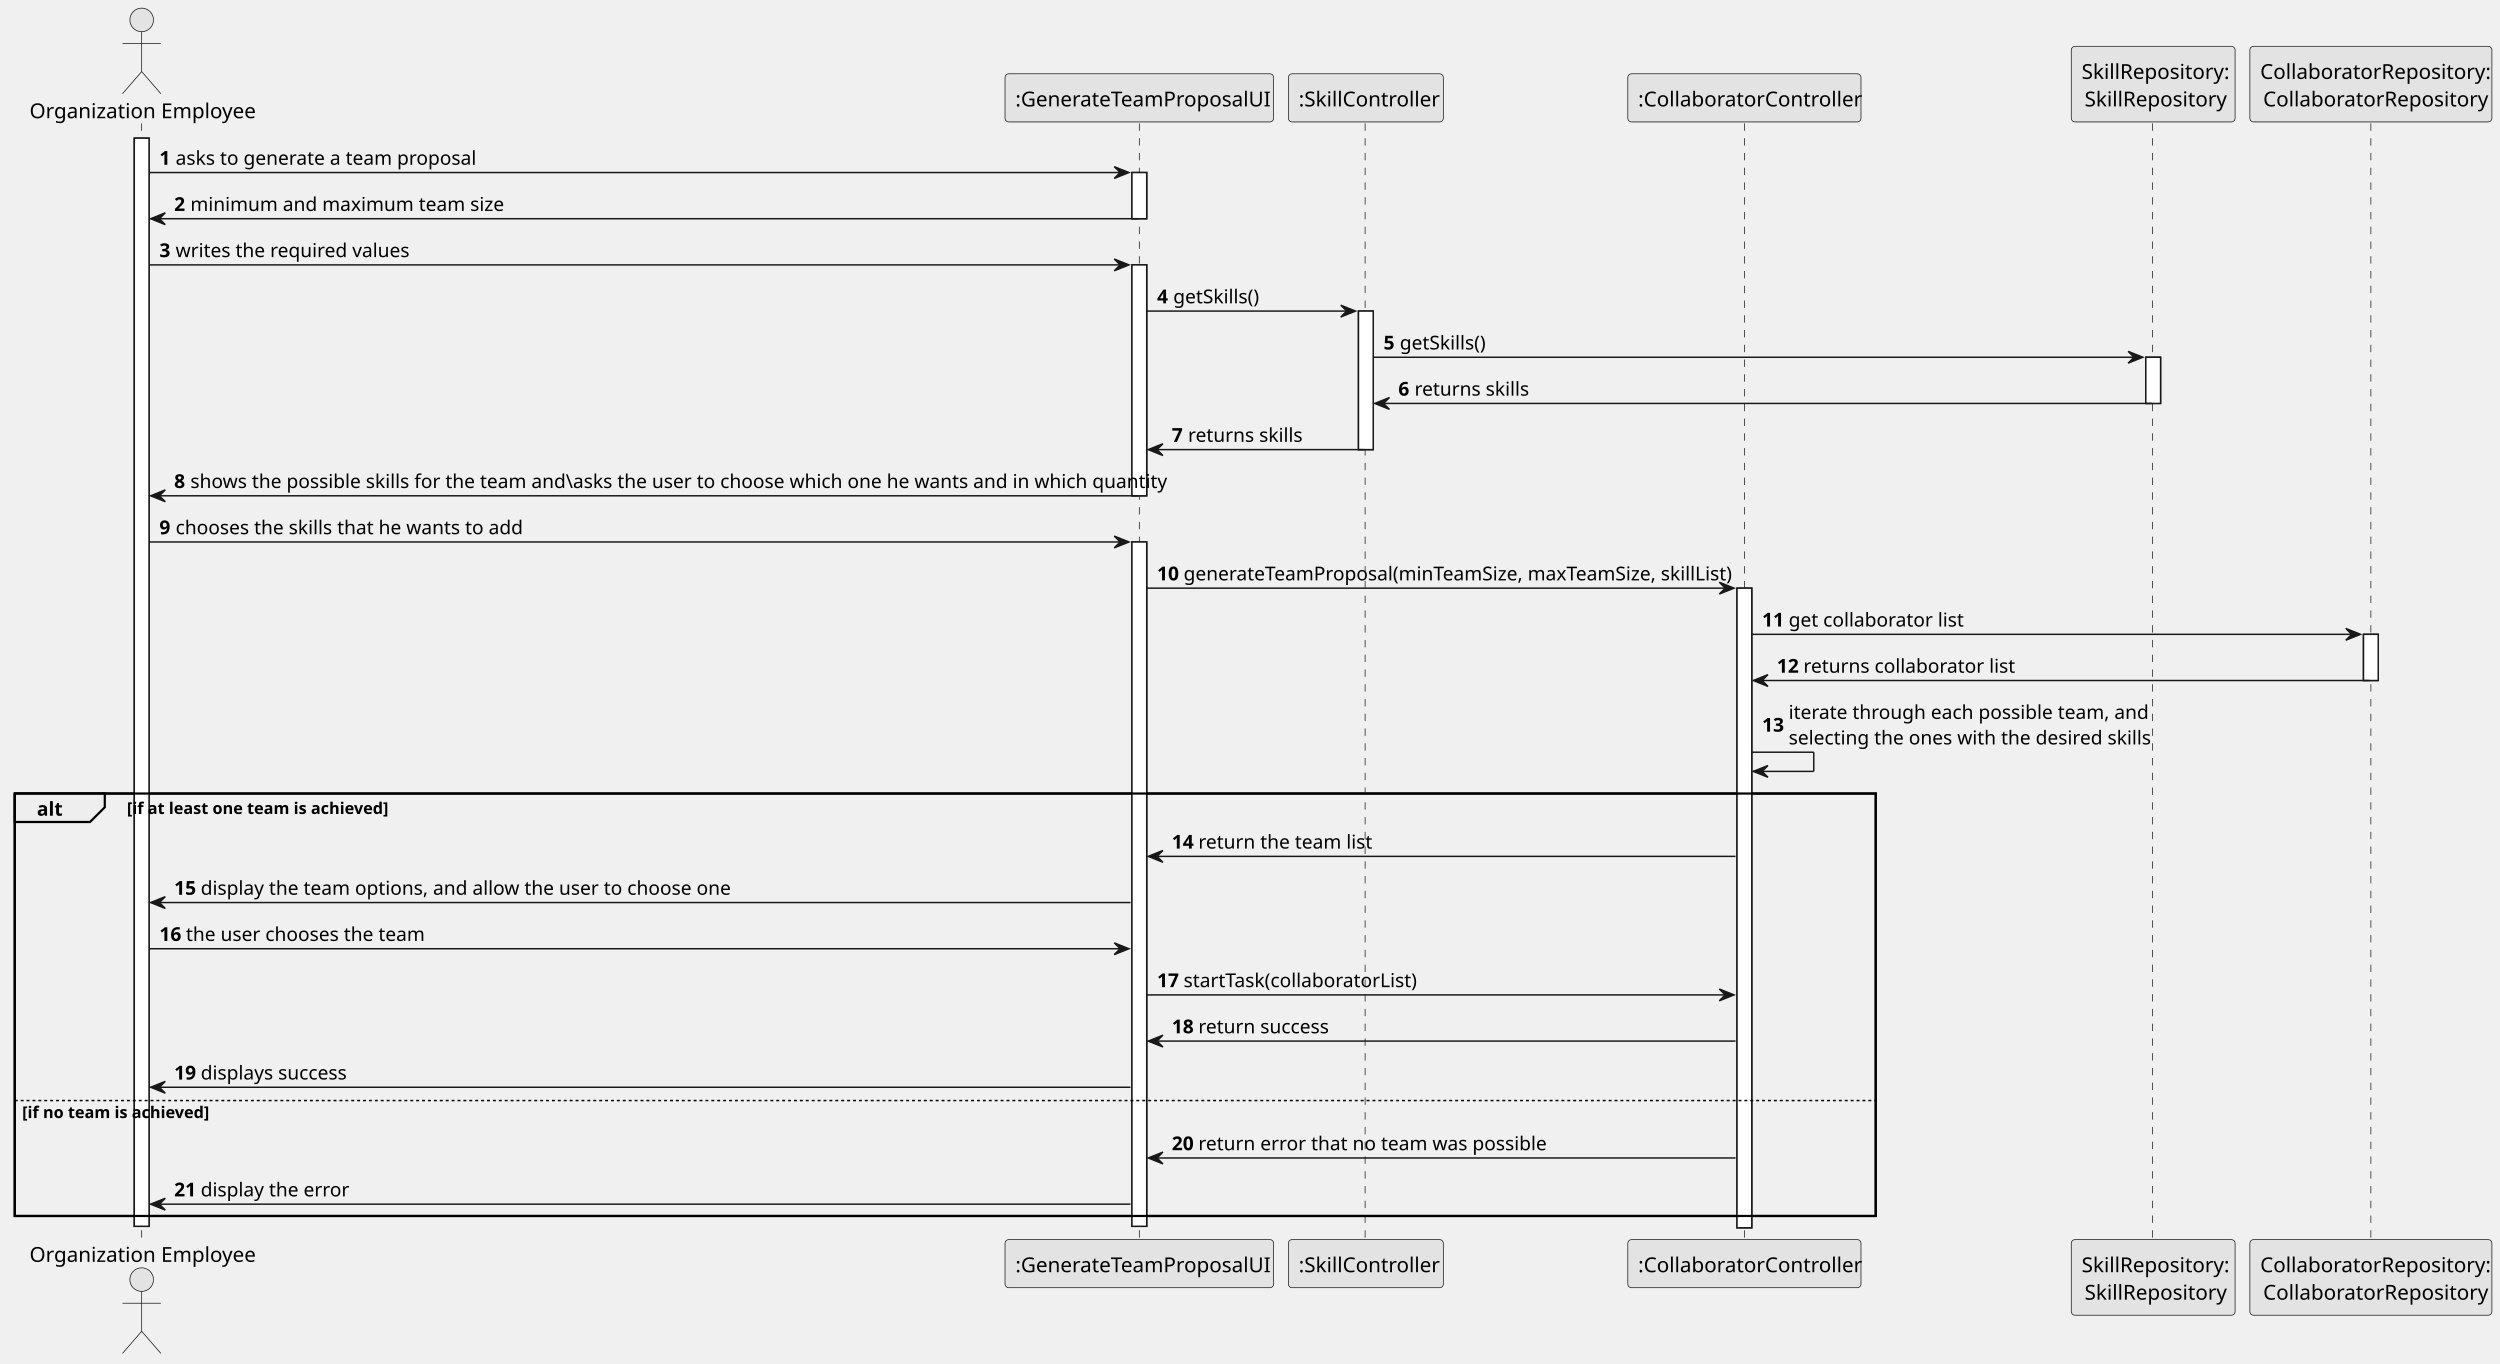
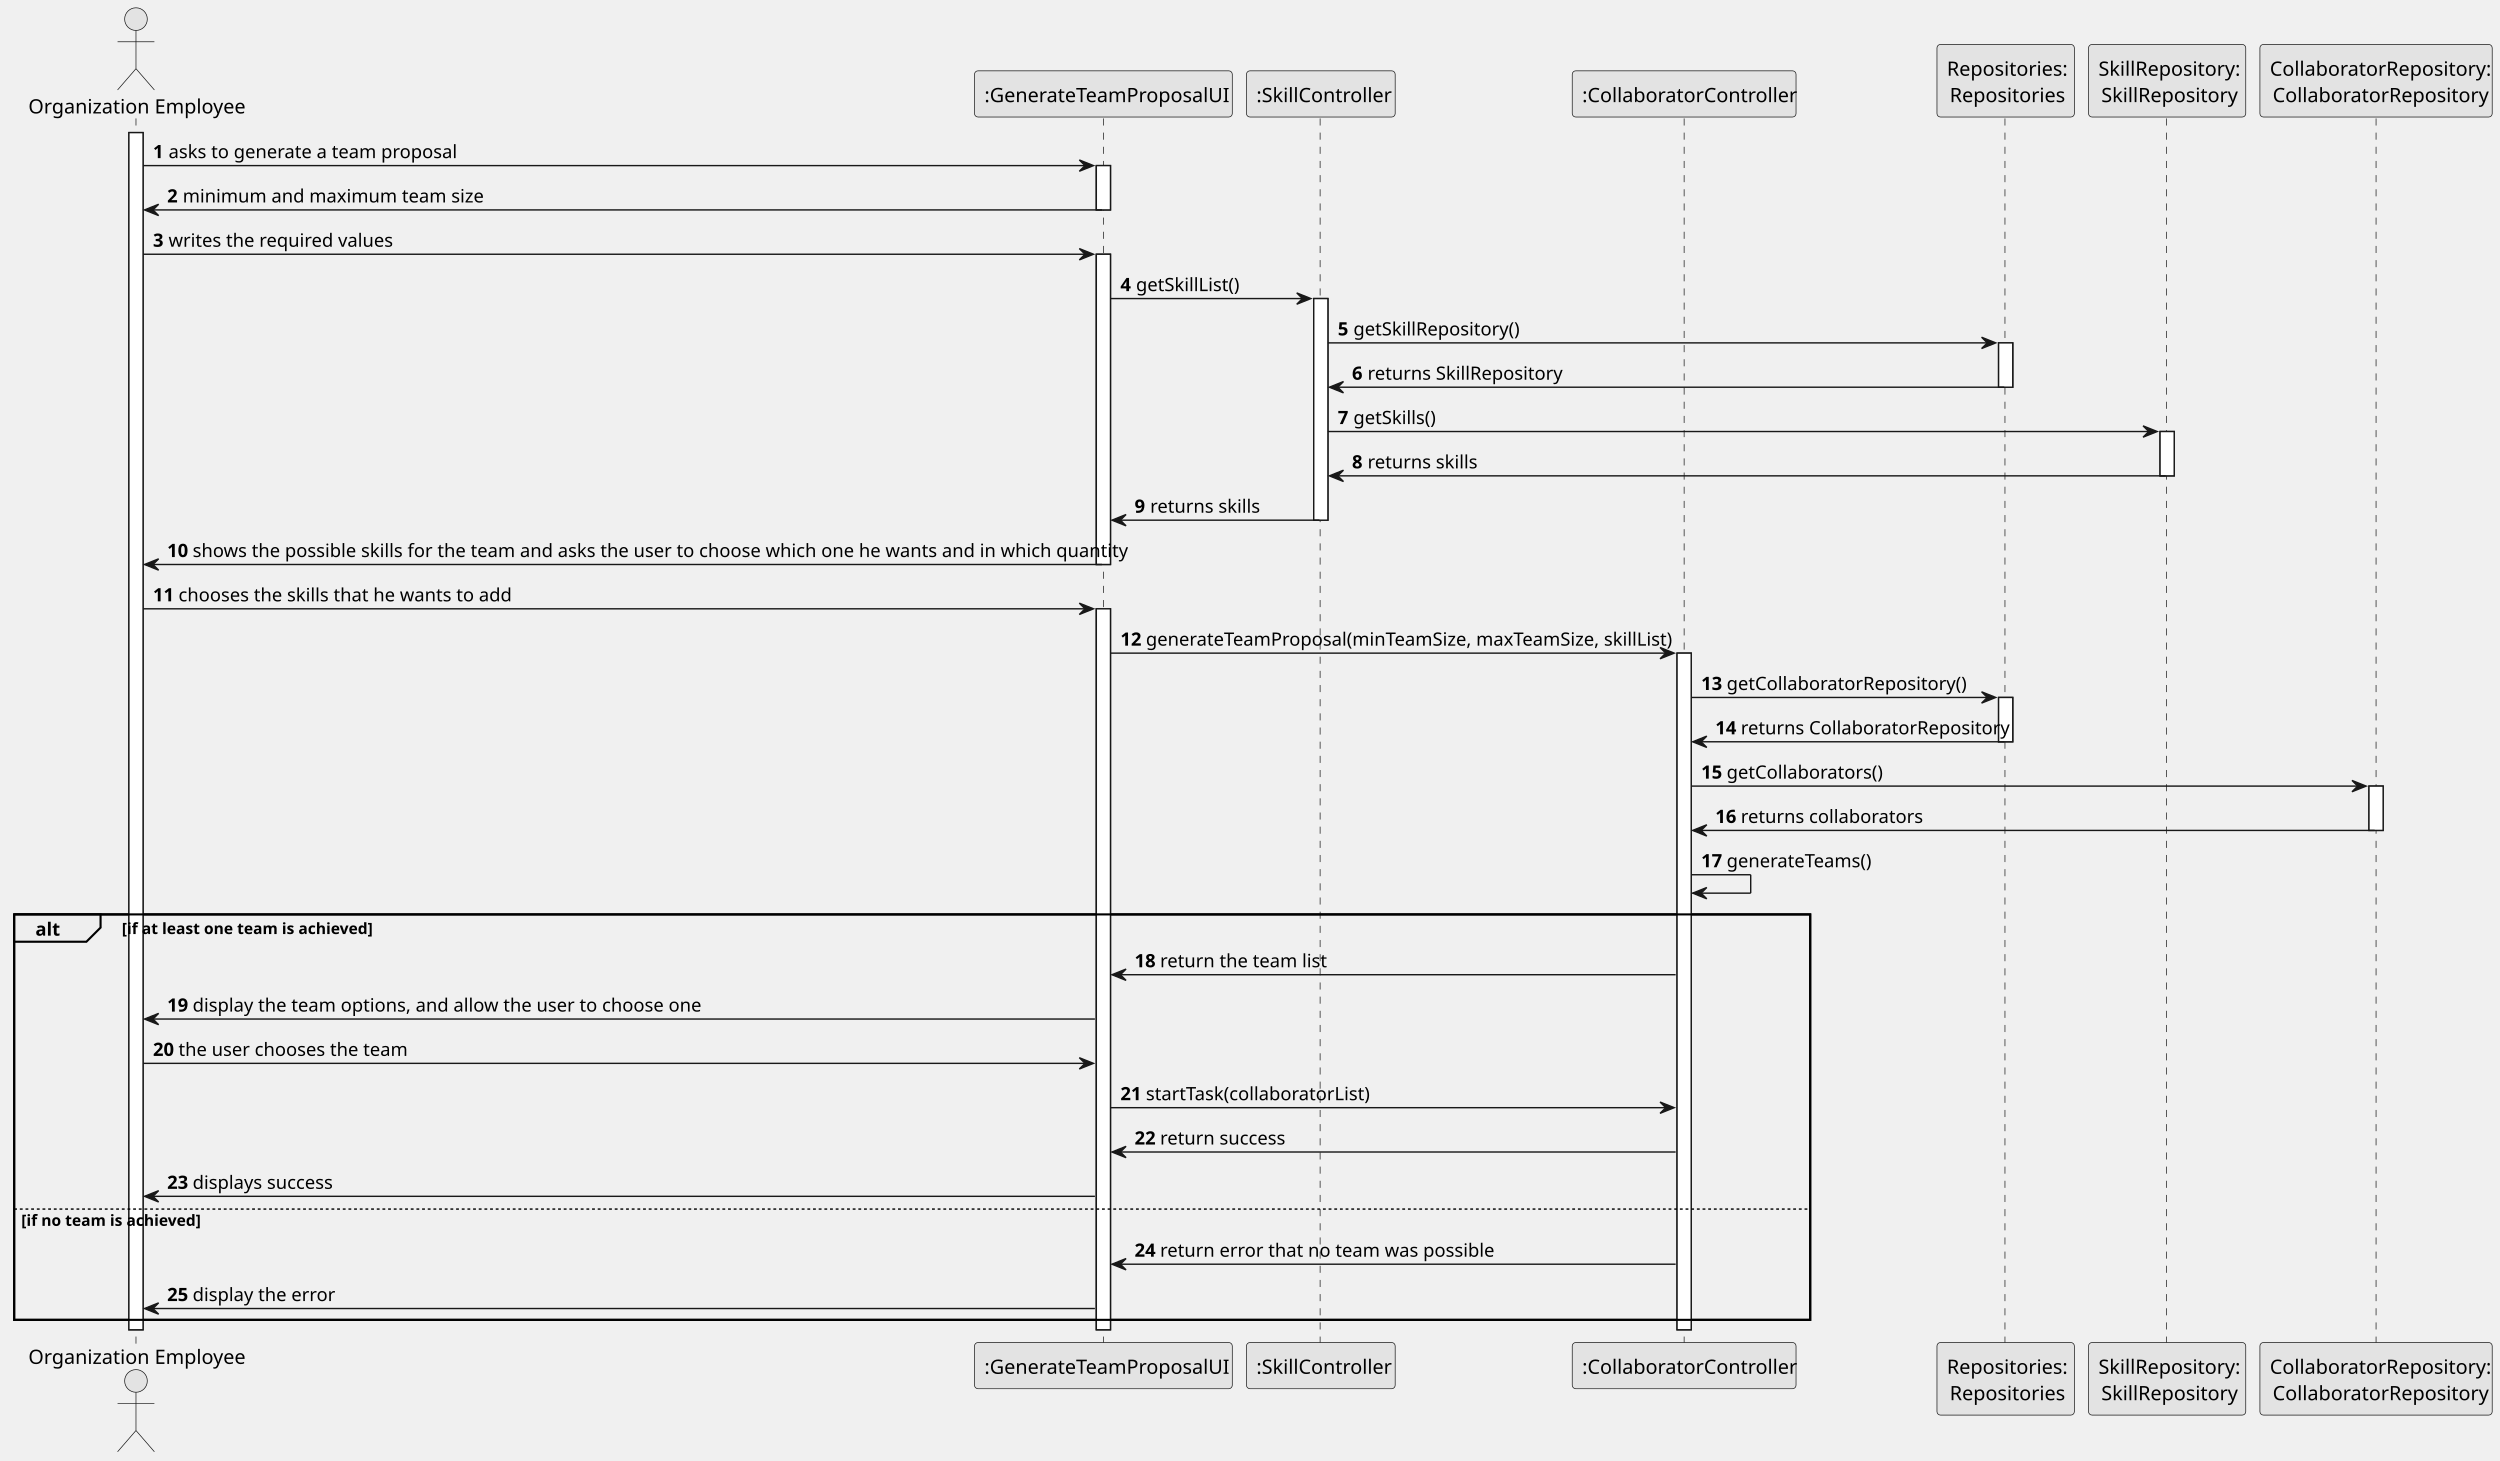
- <svg xmlns="http://www.w3.org/2000/svg" contentStyleType="text/css" height="924px" preserveAspectRatio="none" style="width:1694px;height:924px;background:#FFFFFF;" version="1.1" viewBox="0 0 1694 924" width="1694px" zoomAndPan="magnify">
+ <svg xmlns="http://www.w3.org/2000/svg" contentStyleType="text/css" height="1031px" preserveAspectRatio="none" style="width:1765px;height:1031px;background:#FFFFFF;" version="1.1" viewBox="0 0 1765 1031" width="1765px" zoomAndPan="magnify">
  <defs />
  <g>
-     <rect fill="#FFFFFF" height="737.324" style="stroke:#181818;stroke-width:1.0;" width="10" x="91" y="93.621" />
-     <rect fill="#FFFFFF" height="31.291" style="stroke:#181818;stroke-width:1.0;" width="10" x="767" y="116.912" />
-     <rect fill="#FFFFFF" height="156.455" style="stroke:#181818;stroke-width:1.0;" width="10" x="767" y="179.494" />
-     <rect fill="#FFFFFF" height="463.705" style="stroke:#181818;stroke-width:1.0;" width="10" x="767" y="367.24" />
-     <rect fill="#FFFFFF" height="93.873" style="stroke:#181818;stroke-width:1.0;" width="10" x="920.5" y="210.785" />
-     <rect fill="#FFFFFF" height="433.414" style="stroke:#181818;stroke-width:1.0;" width="10" x="1177" y="398.531" />
-     <rect fill="#FFFFFF" height="31.291" style="stroke:#181818;stroke-width:1.0;" width="10" x="1454" y="242.076" />
-     <rect fill="#FFFFFF" height="31.291" style="stroke:#181818;stroke-width:1.0;" width="10" x="1601.5" y="429.822" />
-     <rect fill="none" height="286.25" style="stroke:#000000;stroke-width:1.5;" width="1261" x="10" y="537.695" />
-     <line style="stroke:#181818;stroke-width:0.5;stroke-dasharray:5.0,5.0;" x1="96" x2="96" y1="83.621" y2="840.945" />
-     <line style="stroke:#181818;stroke-width:0.5;stroke-dasharray:5.0,5.0;" x1="772" x2="772" y1="83.621" y2="840.945" />
-     <line style="stroke:#181818;stroke-width:0.5;stroke-dasharray:5.0,5.0;" x1="925" x2="925" y1="83.621" y2="840.945" />
-     <line style="stroke:#181818;stroke-width:0.5;stroke-dasharray:5.0,5.0;" x1="1182" x2="1182" y1="83.621" y2="840.945" />
-     <line style="stroke:#181818;stroke-width:0.5;stroke-dasharray:5.0,5.0;" x1="1458.5" x2="1458.5" y1="83.621" y2="840.945" />
-     <line style="stroke:#181818;stroke-width:0.5;stroke-dasharray:5.0,5.0;" x1="1606.5" x2="1606.5" y1="83.621" y2="840.945" />
+     <rect fill="#FFFFFF" height="845.197" style="stroke:#181818;stroke-width:1.0;" width="10" x="91" y="93.621" />
+     <rect fill="#FFFFFF" height="31.291" style="stroke:#181818;stroke-width:1.0;" width="10" x="774" y="116.912" />
+     <rect fill="#FFFFFF" height="219.037" style="stroke:#181818;stroke-width:1.0;" width="10" x="774" y="179.494" />
+     <rect fill="#FFFFFF" height="508.996" style="stroke:#181818;stroke-width:1.0;" width="10" x="774" y="429.822" />
+     <rect fill="#FFFFFF" height="156.455" style="stroke:#181818;stroke-width:1.0;" width="10" x="927.5" y="210.785" />
+     <rect fill="#FFFFFF" height="477.705" style="stroke:#181818;stroke-width:1.0;" width="10" x="1184" y="461.113" />
+     <rect fill="#FFFFFF" height="31.291" style="stroke:#181818;stroke-width:1.0;" width="10" x="1411" y="242.076" />
+     <rect fill="#FFFFFF" height="31.291" style="stroke:#181818;stroke-width:1.0;" width="10" x="1411" y="492.404" />
+     <rect fill="#FFFFFF" height="31.291" style="stroke:#181818;stroke-width:1.0;" width="10" x="1525" y="304.658" />
+     <rect fill="#FFFFFF" height="31.291" style="stroke:#181818;stroke-width:1.0;" width="10" x="1672.5" y="554.986" />
+     <rect fill="none" height="286.25" style="stroke:#000000;stroke-width:1.5;" width="1268" x="10" y="645.568" />
+     <line style="stroke:#181818;stroke-width:0.5;stroke-dasharray:5.0,5.0;" x1="96" x2="96" y1="83.621" y2="948.818" />
+     <line style="stroke:#181818;stroke-width:0.5;stroke-dasharray:5.0,5.0;" x1="779" x2="779" y1="83.621" y2="948.818" />
+     <line style="stroke:#181818;stroke-width:0.5;stroke-dasharray:5.0,5.0;" x1="932" x2="932" y1="83.621" y2="948.818" />
+     <line style="stroke:#181818;stroke-width:0.5;stroke-dasharray:5.0,5.0;" x1="1189" x2="1189" y1="83.621" y2="948.818" />
+     <line style="stroke:#181818;stroke-width:0.5;stroke-dasharray:5.0,5.0;" x1="1415.5" x2="1415.5" y1="83.621" y2="948.818" />
+     <line style="stroke:#181818;stroke-width:0.5;stroke-dasharray:5.0,5.0;" x1="1529.5" x2="1529.5" y1="83.621" y2="948.818" />
+     <line style="stroke:#181818;stroke-width:0.5;stroke-dasharray:5.0,5.0;" x1="1677.5" x2="1677.5" y1="83.621" y2="948.818" />
    <text fill="#000000" font-family="sans-serif" font-size="14" lengthAdjust="spacing" textLength="146" x="20" y="80.107">Organization Employee</text>
    <ellipse cx="96" cy="13.5" fill="#E3E3E3" rx="8" ry="8" style="stroke:#181818;stroke-width:0.5;" />
    <path d="M96,21.5 L96,48.5 M83,29.5 L109,29.5 M96,48.5 L83,63.5 M96,48.5 L109,63.5 " fill="none" style="stroke:#181818;stroke-width:0.5;" />
-     <text fill="#000000" font-family="sans-serif" font-size="14" lengthAdjust="spacing" textLength="146" x="20" y="855.053">Organization Employee</text>
-     <ellipse cx="96" cy="867.066" fill="#E3E3E3" rx="8" ry="8" style="stroke:#181818;stroke-width:0.5;" />
-     <path d="M96,875.066 L96,902.066 M83,883.066 L109,883.066 M96,902.066 L83,917.066 M96,902.066 L109,917.066 " fill="none" style="stroke:#181818;stroke-width:0.5;" />
-     <rect fill="#E3E3E3" height="32.621" rx="2.5" ry="2.5" style="stroke:#181818;stroke-width:0.5;" width="182" x="681" y="50" />
-     <text fill="#000000" font-family="sans-serif" font-size="14" lengthAdjust="spacing" textLength="168" x="688" y="72.107">:GenerateTeamProposalUI</text>
-     <rect fill="#E3E3E3" height="32.621" rx="2.5" ry="2.5" style="stroke:#181818;stroke-width:0.5;" width="182" x="681" y="839.945" />
-     <text fill="#000000" font-family="sans-serif" font-size="14" lengthAdjust="spacing" textLength="168" x="688" y="862.053">:GenerateTeamProposalUI</text>
-     <rect fill="#E3E3E3" height="32.621" rx="2.5" ry="2.5" style="stroke:#181818;stroke-width:0.5;" width="105" x="873" y="50" />
-     <text fill="#000000" font-family="sans-serif" font-size="14" lengthAdjust="spacing" textLength="91" x="880" y="72.107">:SkillController</text>
-     <rect fill="#E3E3E3" height="32.621" rx="2.5" ry="2.5" style="stroke:#181818;stroke-width:0.5;" width="105" x="873" y="839.945" />
-     <text fill="#000000" font-family="sans-serif" font-size="14" lengthAdjust="spacing" textLength="91" x="880" y="862.053">:SkillController</text>
-     <rect fill="#E3E3E3" height="32.621" rx="2.5" ry="2.5" style="stroke:#181818;stroke-width:0.5;" width="158" x="1103" y="50" />
-     <text fill="#000000" font-family="sans-serif" font-size="14" lengthAdjust="spacing" textLength="144" x="1110" y="72.107">:CollaboratorController</text>
-     <rect fill="#E3E3E3" height="32.621" rx="2.5" ry="2.5" style="stroke:#181818;stroke-width:0.5;" width="158" x="1103" y="839.945" />
-     <text fill="#000000" font-family="sans-serif" font-size="14" lengthAdjust="spacing" textLength="144" x="1110" y="862.053">:CollaboratorController</text>
-     <rect fill="#E3E3E3" height="51.242" rx="2.5" ry="2.5" style="stroke:#181818;stroke-width:0.5;" width="111" x="1403.5" y="31.379" />
-     <text fill="#000000" font-family="sans-serif" font-size="14" lengthAdjust="spacing" textLength="97" x="1410.5" y="53.486">SkillRepository:</text>
-     <text fill="#000000" font-family="sans-serif" font-size="14" lengthAdjust="spacing" textLength="93" x="1412.5" y="72.107">SkillRepository</text>
-     <rect fill="#E3E3E3" height="51.242" rx="2.5" ry="2.5" style="stroke:#181818;stroke-width:0.5;" width="111" x="1403.5" y="839.945" />
-     <text fill="#000000" font-family="sans-serif" font-size="14" lengthAdjust="spacing" textLength="97" x="1410.5" y="862.053">SkillRepository:</text>
-     <text fill="#000000" font-family="sans-serif" font-size="14" lengthAdjust="spacing" textLength="93" x="1412.5" y="880.674">SkillRepository</text>
-     <rect fill="#E3E3E3" height="51.242" rx="2.5" ry="2.5" style="stroke:#181818;stroke-width:0.5;" width="164" x="1524.5" y="31.379" />
-     <text fill="#000000" font-family="sans-serif" font-size="14" lengthAdjust="spacing" textLength="150" x="1531.5" y="53.486">CollaboratorRepository:</text>
-     <text fill="#000000" font-family="sans-serif" font-size="14" lengthAdjust="spacing" textLength="146" x="1533.5" y="72.107">CollaboratorRepository</text>
-     <rect fill="#E3E3E3" height="51.242" rx="2.5" ry="2.5" style="stroke:#181818;stroke-width:0.5;" width="164" x="1524.5" y="839.945" />
-     <text fill="#000000" font-family="sans-serif" font-size="14" lengthAdjust="spacing" textLength="150" x="1531.5" y="862.053">CollaboratorRepository:</text>
-     <text fill="#000000" font-family="sans-serif" font-size="14" lengthAdjust="spacing" textLength="146" x="1533.5" y="880.674">CollaboratorRepository</text>
-     <rect fill="#FFFFFF" height="737.324" style="stroke:#181818;stroke-width:1.0;" width="10" x="91" y="93.621" />
-     <rect fill="#FFFFFF" height="31.291" style="stroke:#181818;stroke-width:1.0;" width="10" x="767" y="116.912" />
-     <rect fill="#FFFFFF" height="156.455" style="stroke:#181818;stroke-width:1.0;" width="10" x="767" y="179.494" />
-     <rect fill="#FFFFFF" height="463.705" style="stroke:#181818;stroke-width:1.0;" width="10" x="767" y="367.24" />
-     <rect fill="#FFFFFF" height="93.873" style="stroke:#181818;stroke-width:1.0;" width="10" x="920.5" y="210.785" />
-     <rect fill="#FFFFFF" height="433.414" style="stroke:#181818;stroke-width:1.0;" width="10" x="1177" y="398.531" />
-     <rect fill="#FFFFFF" height="31.291" style="stroke:#181818;stroke-width:1.0;" width="10" x="1454" y="242.076" />
-     <rect fill="#FFFFFF" height="31.291" style="stroke:#181818;stroke-width:1.0;" width="10" x="1601.5" y="429.822" />
-     <polygon fill="#181818" points="755,112.912,765,116.912,755,120.912,759,116.912" style="stroke:#181818;stroke-width:1.0;" />
-     <line style="stroke:#181818;stroke-width:1.0;" x1="101" x2="761" y1="116.912" y2="116.912" />
+     <text fill="#000000" font-family="sans-serif" font-size="14" lengthAdjust="spacing" textLength="146" x="20" y="962.926">Organization Employee</text>
+     <ellipse cx="96" cy="974.939" fill="#E3E3E3" rx="8" ry="8" style="stroke:#181818;stroke-width:0.5;" />
+     <path d="M96,982.939 L96,1009.939 M83,990.939 L109,990.939 M96,1009.939 L83,1024.939 M96,1009.939 L109,1024.939 " fill="none" style="stroke:#181818;stroke-width:0.5;" />
+     <rect fill="#E3E3E3" height="32.621" rx="2.5" ry="2.5" style="stroke:#181818;stroke-width:0.5;" width="182" x="688" y="50" />
+     <text fill="#000000" font-family="sans-serif" font-size="14" lengthAdjust="spacing" textLength="168" x="695" y="72.107">:GenerateTeamProposalUI</text>
+     <rect fill="#E3E3E3" height="32.621" rx="2.5" ry="2.5" style="stroke:#181818;stroke-width:0.5;" width="182" x="688" y="947.818" />
+     <text fill="#000000" font-family="sans-serif" font-size="14" lengthAdjust="spacing" textLength="168" x="695" y="969.926">:GenerateTeamProposalUI</text>
+     <rect fill="#E3E3E3" height="32.621" rx="2.5" ry="2.5" style="stroke:#181818;stroke-width:0.5;" width="105" x="880" y="50" />
+     <text fill="#000000" font-family="sans-serif" font-size="14" lengthAdjust="spacing" textLength="91" x="887" y="72.107">:SkillController</text>
+     <rect fill="#E3E3E3" height="32.621" rx="2.5" ry="2.5" style="stroke:#181818;stroke-width:0.5;" width="105" x="880" y="947.818" />
+     <text fill="#000000" font-family="sans-serif" font-size="14" lengthAdjust="spacing" textLength="91" x="887" y="969.926">:SkillController</text>
+     <rect fill="#E3E3E3" height="32.621" rx="2.5" ry="2.5" style="stroke:#181818;stroke-width:0.5;" width="158" x="1110" y="50" />
+     <text fill="#000000" font-family="sans-serif" font-size="14" lengthAdjust="spacing" textLength="144" x="1117" y="72.107">:CollaboratorController</text>
+     <rect fill="#E3E3E3" height="32.621" rx="2.5" ry="2.5" style="stroke:#181818;stroke-width:0.5;" width="158" x="1110" y="947.818" />
+     <text fill="#000000" font-family="sans-serif" font-size="14" lengthAdjust="spacing" textLength="144" x="1117" y="969.926">:CollaboratorController</text>
+     <rect fill="#E3E3E3" height="51.242" rx="2.5" ry="2.5" style="stroke:#181818;stroke-width:0.5;" width="97" x="1367.5" y="31.379" />
+     <text fill="#000000" font-family="sans-serif" font-size="14" lengthAdjust="spacing" textLength="83" x="1374.5" y="53.486">Repositories:</text>
+     <text fill="#000000" font-family="sans-serif" font-size="14" lengthAdjust="spacing" textLength="79" x="1376.5" y="72.107">Repositories</text>
+     <rect fill="#E3E3E3" height="51.242" rx="2.5" ry="2.5" style="stroke:#181818;stroke-width:0.5;" width="97" x="1367.5" y="947.818" />
+     <text fill="#000000" font-family="sans-serif" font-size="14" lengthAdjust="spacing" textLength="83" x="1374.5" y="969.926">Repositories:</text>
+     <text fill="#000000" font-family="sans-serif" font-size="14" lengthAdjust="spacing" textLength="79" x="1376.5" y="988.547">Repositories</text>
+     <rect fill="#E3E3E3" height="51.242" rx="2.5" ry="2.5" style="stroke:#181818;stroke-width:0.5;" width="111" x="1474.5" y="31.379" />
+     <text fill="#000000" font-family="sans-serif" font-size="14" lengthAdjust="spacing" textLength="97" x="1481.5" y="53.486">SkillRepository:</text>
+     <text fill="#000000" font-family="sans-serif" font-size="14" lengthAdjust="spacing" textLength="93" x="1483.5" y="72.107">SkillRepository</text>
+     <rect fill="#E3E3E3" height="51.242" rx="2.5" ry="2.5" style="stroke:#181818;stroke-width:0.5;" width="111" x="1474.5" y="947.818" />
+     <text fill="#000000" font-family="sans-serif" font-size="14" lengthAdjust="spacing" textLength="97" x="1481.5" y="969.926">SkillRepository:</text>
+     <text fill="#000000" font-family="sans-serif" font-size="14" lengthAdjust="spacing" textLength="93" x="1483.5" y="988.547">SkillRepository</text>
+     <rect fill="#E3E3E3" height="51.242" rx="2.5" ry="2.5" style="stroke:#181818;stroke-width:0.5;" width="164" x="1595.5" y="31.379" />
+     <text fill="#000000" font-family="sans-serif" font-size="14" lengthAdjust="spacing" textLength="150" x="1602.5" y="53.486">CollaboratorRepository:</text>
+     <text fill="#000000" font-family="sans-serif" font-size="14" lengthAdjust="spacing" textLength="146" x="1604.5" y="72.107">CollaboratorRepository</text>
+     <rect fill="#E3E3E3" height="51.242" rx="2.5" ry="2.5" style="stroke:#181818;stroke-width:0.5;" width="164" x="1595.5" y="947.818" />
+     <text fill="#000000" font-family="sans-serif" font-size="14" lengthAdjust="spacing" textLength="150" x="1602.5" y="969.926">CollaboratorRepository:</text>
+     <text fill="#000000" font-family="sans-serif" font-size="14" lengthAdjust="spacing" textLength="146" x="1604.5" y="988.547">CollaboratorRepository</text>
+     <rect fill="#FFFFFF" height="845.197" style="stroke:#181818;stroke-width:1.0;" width="10" x="91" y="93.621" />
+     <rect fill="#FFFFFF" height="31.291" style="stroke:#181818;stroke-width:1.0;" width="10" x="774" y="116.912" />
+     <rect fill="#FFFFFF" height="219.037" style="stroke:#181818;stroke-width:1.0;" width="10" x="774" y="179.494" />
+     <rect fill="#FFFFFF" height="508.996" style="stroke:#181818;stroke-width:1.0;" width="10" x="774" y="429.822" />
+     <rect fill="#FFFFFF" height="156.455" style="stroke:#181818;stroke-width:1.0;" width="10" x="927.5" y="210.785" />
+     <rect fill="#FFFFFF" height="477.705" style="stroke:#181818;stroke-width:1.0;" width="10" x="1184" y="461.113" />
+     <rect fill="#FFFFFF" height="31.291" style="stroke:#181818;stroke-width:1.0;" width="10" x="1411" y="242.076" />
+     <rect fill="#FFFFFF" height="31.291" style="stroke:#181818;stroke-width:1.0;" width="10" x="1411" y="492.404" />
+     <rect fill="#FFFFFF" height="31.291" style="stroke:#181818;stroke-width:1.0;" width="10" x="1525" y="304.658" />
+     <rect fill="#FFFFFF" height="31.291" style="stroke:#181818;stroke-width:1.0;" width="10" x="1672.5" y="554.986" />
+     <polygon fill="#181818" points="762,112.912,772,116.912,762,120.912,766,116.912" style="stroke:#181818;stroke-width:1.0;" />
+     <line style="stroke:#181818;stroke-width:1.0;" x1="101" x2="768" y1="116.912" y2="116.912" />
    <text fill="#000000" font-family="sans-serif" font-size="13" font-weight="bold" lengthAdjust="spacing" textLength="7" x="108" y="111.649">1</text>
    <text fill="#000000" font-family="sans-serif" font-size="13" lengthAdjust="spacing" textLength="194" x="119" y="111.649">asks to generate a team proposal</text>
    <polygon fill="#181818" points="112,144.203,102,148.203,112,152.203,108,148.203" style="stroke:#181818;stroke-width:1.0;" />
-     <line style="stroke:#181818;stroke-width:1.0;" x1="106" x2="771" y1="148.203" y2="148.203" />
+     <line style="stroke:#181818;stroke-width:1.0;" x1="106" x2="778" y1="148.203" y2="148.203" />
    <text fill="#000000" font-family="sans-serif" font-size="13" font-weight="bold" lengthAdjust="spacing" textLength="7" x="118" y="142.94">2</text>
    <text fill="#000000" font-family="sans-serif" font-size="13" lengthAdjust="spacing" textLength="200" x="129" y="142.94">minimum and maximum team size</text>
-     <polygon fill="#181818" points="755,175.494,765,179.494,755,183.494,759,179.494" style="stroke:#181818;stroke-width:1.0;" />
-     <line style="stroke:#181818;stroke-width:1.0;" x1="101" x2="761" y1="179.494" y2="179.494" />
+     <polygon fill="#181818" points="762,175.494,772,179.494,762,183.494,766,179.494" style="stroke:#181818;stroke-width:1.0;" />
+     <line style="stroke:#181818;stroke-width:1.0;" x1="101" x2="768" y1="179.494" y2="179.494" />
    <text fill="#000000" font-family="sans-serif" font-size="13" font-weight="bold" lengthAdjust="spacing" textLength="7" x="108" y="174.231">3</text>
    <text fill="#000000" font-family="sans-serif" font-size="13" lengthAdjust="spacing" textLength="146" x="119" y="174.231">writes the required values</text>
-     <polygon fill="#181818" points="908.5,206.785,918.5,210.785,908.5,214.785,912.5,210.785" style="stroke:#181818;stroke-width:1.0;" />
-     <line style="stroke:#181818;stroke-width:1.0;" x1="777" x2="914.5" y1="210.785" y2="210.785" />
-     <text fill="#000000" font-family="sans-serif" font-size="13" font-weight="bold" lengthAdjust="spacing" textLength="7" x="784" y="205.523">4</text>
-     <text fill="#000000" font-family="sans-serif" font-size="13" lengthAdjust="spacing" textLength="58" x="795" y="205.523">getSkills()</text>
-     <polygon fill="#181818" points="1442,238.076,1452,242.076,1442,246.076,1446,242.076" style="stroke:#181818;stroke-width:1.0;" />
-     <line style="stroke:#181818;stroke-width:1.0;" x1="930.5" x2="1448" y1="242.076" y2="242.076" />
-     <text fill="#000000" font-family="sans-serif" font-size="13" font-weight="bold" lengthAdjust="spacing" textLength="7" x="937.5" y="236.814">5</text>
-     <text fill="#000000" font-family="sans-serif" font-size="13" lengthAdjust="spacing" textLength="58" x="948.5" y="236.814">getSkills()</text>
-     <polygon fill="#181818" points="941.5,269.367,931.5,273.367,941.5,277.367,937.5,273.367" style="stroke:#181818;stroke-width:1.0;" />
-     <line style="stroke:#181818;stroke-width:1.0;" x1="935.5" x2="1458" y1="273.367" y2="273.367" />
-     <text fill="#000000" font-family="sans-serif" font-size="13" font-weight="bold" lengthAdjust="spacing" textLength="7" x="947.5" y="268.104">6</text>
-     <text fill="#000000" font-family="sans-serif" font-size="13" lengthAdjust="spacing" textLength="74" x="958.5" y="268.104">returns skills</text>
-     <polygon fill="#181818" points="788,300.658,778,304.658,788,308.658,784,304.658" style="stroke:#181818;stroke-width:1.0;" />
-     <line style="stroke:#181818;stroke-width:1.0;" x1="782" x2="924.5" y1="304.658" y2="304.658" />
-     <text fill="#000000" font-family="sans-serif" font-size="13" font-weight="bold" lengthAdjust="spacing" textLength="7" x="794" y="299.396">7</text>
-     <text fill="#000000" font-family="sans-serif" font-size="13" lengthAdjust="spacing" textLength="74" x="805" y="299.396">returns skills</text>
-     <polygon fill="#181818" points="112,331.949,102,335.949,112,339.949,108,335.949" style="stroke:#181818;stroke-width:1.0;" />
-     <line style="stroke:#181818;stroke-width:1.0;" x1="106" x2="771" y1="335.949" y2="335.949" />
-     <text fill="#000000" font-family="sans-serif" font-size="13" font-weight="bold" lengthAdjust="spacing" textLength="7" x="118" y="330.687">8</text>
-     <text fill="#000000" font-family="sans-serif" font-size="13" lengthAdjust="spacing" textLength="631" x="129" y="330.687">shows the possible skills for the team and\asks the user to choose which one he wants and in which quantity</text>
-     <polygon fill="#181818" points="755,363.24,765,367.24,755,371.24,759,367.24" style="stroke:#181818;stroke-width:1.0;" />
-     <line style="stroke:#181818;stroke-width:1.0;" x1="101" x2="761" y1="367.24" y2="367.24" />
-     <text fill="#000000" font-family="sans-serif" font-size="13" font-weight="bold" lengthAdjust="spacing" textLength="7" x="108" y="361.978">9</text>
-     <text fill="#000000" font-family="sans-serif" font-size="13" lengthAdjust="spacing" textLength="227" x="119" y="361.978">chooses the skills that he wants to add</text>
-     <polygon fill="#181818" points="1165,394.531,1175,398.531,1165,402.531,1169,398.531" style="stroke:#181818;stroke-width:1.0;" />
-     <line style="stroke:#181818;stroke-width:1.0;" x1="777" x2="1171" y1="398.531" y2="398.531" />
-     <text fill="#000000" font-family="sans-serif" font-size="13" font-weight="bold" lengthAdjust="spacing" textLength="14" x="784" y="393.269">10</text>
-     <text fill="#000000" font-family="sans-serif" font-size="13" lengthAdjust="spacing" textLength="363" x="802" y="393.269">generateTeamProposal(minTeamSize, maxTeamSize, skillList)</text>
-     <polygon fill="#181818" points="1589.5,425.822,1599.5,429.822,1589.5,433.822,1593.5,429.822" style="stroke:#181818;stroke-width:1.0;" />
-     <line style="stroke:#181818;stroke-width:1.0;" x1="1187" x2="1595.5" y1="429.822" y2="429.822" />
-     <text fill="#000000" font-family="sans-serif" font-size="13" font-weight="bold" lengthAdjust="spacing" textLength="14" x="1194" y="424.56">11</text>
-     <text fill="#000000" font-family="sans-serif" font-size="13" lengthAdjust="spacing" textLength="110" x="1212" y="424.56">get collaborator list</text>
-     <polygon fill="#181818" points="1198,457.113,1188,461.113,1198,465.113,1194,461.113" style="stroke:#181818;stroke-width:1.0;" />
-     <line style="stroke:#181818;stroke-width:1.0;" x1="1192" x2="1605.5" y1="461.113" y2="461.113" />
-     <text fill="#000000" font-family="sans-serif" font-size="13" font-weight="bold" lengthAdjust="spacing" textLength="14" x="1204" y="455.851">12</text>
-     <text fill="#000000" font-family="sans-serif" font-size="13" lengthAdjust="spacing" textLength="132" x="1222" y="455.851">returns collaborator list</text>
-     <line style="stroke:#181818;stroke-width:1.0;" x1="1187" x2="1229" y1="509.695" y2="509.695" />
-     <line style="stroke:#181818;stroke-width:1.0;" x1="1229" x2="1229" y1="509.695" y2="522.695" />
-     <line style="stroke:#181818;stroke-width:1.0;" x1="1188" x2="1229" y1="522.695" y2="522.695" />
-     <polygon fill="#181818" points="1198,518.695,1188,522.695,1198,526.695,1194,522.695" style="stroke:#181818;stroke-width:1.0;" />
-     <text fill="#000000" font-family="sans-serif" font-size="13" font-weight="bold" lengthAdjust="spacing" textLength="14" x="1194" y="495.787">13</text>
-     <text fill="#000000" font-family="sans-serif" font-size="13" lengthAdjust="spacing" textLength="229" x="1212" y="487.142">iterate through each possible team, and</text>
-     <text fill="#000000" font-family="sans-serif" font-size="13" lengthAdjust="spacing" textLength="235" x="1212" y="504.433">selecting the ones with the desired skills</text>
-     <path d="M10,537.695 L71,537.695 L71,546.986 L61,556.986 L10,556.986 L10,537.695 " fill="#EEEEEE" style="stroke:#000000;stroke-width:1.5;" />
-     <rect fill="none" height="286.25" style="stroke:#000000;stroke-width:1.5;" width="1261" x="10" y="537.695" />
-     <text fill="#000000" font-family="sans-serif" font-size="13" font-weight="bold" lengthAdjust="spacing" textLength="16" x="25" y="552.724">alt</text>
-     <text fill="#000000" font-family="sans-serif" font-size="11" font-weight="bold" lengthAdjust="spacing" textLength="178" x="86" y="551.565">[if at least one team is achieved]</text>
-     <polygon fill="#181818" points="788,576.277,778,580.277,788,584.277,784,580.277" style="stroke:#181818;stroke-width:1.0;" />
-     <line style="stroke:#181818;stroke-width:1.0;" x1="782" x2="1176" y1="580.277" y2="580.277" />
-     <text fill="#000000" font-family="sans-serif" font-size="13" font-weight="bold" lengthAdjust="spacing" textLength="14" x="794" y="575.015">14</text>
-     <text fill="#000000" font-family="sans-serif" font-size="13" lengthAdjust="spacing" textLength="109" x="812" y="575.015">return the team list</text>
-     <polygon fill="#181818" points="112,607.568,102,611.568,112,615.568,108,611.568" style="stroke:#181818;stroke-width:1.0;" />
-     <line style="stroke:#181818;stroke-width:1.0;" x1="106" x2="766" y1="611.568" y2="611.568" />
-     <text fill="#000000" font-family="sans-serif" font-size="13" font-weight="bold" lengthAdjust="spacing" textLength="14" x="118" y="606.306">15</text>
-     <text fill="#000000" font-family="sans-serif" font-size="13" lengthAdjust="spacing" textLength="341" x="136" y="606.306">display the team options, and allow the user to choose one</text>
-     <polygon fill="#181818" points="755,638.859,765,642.859,755,646.859,759,642.859" style="stroke:#181818;stroke-width:1.0;" />
-     <line style="stroke:#181818;stroke-width:1.0;" x1="101" x2="761" y1="642.859" y2="642.859" />
-     <text fill="#000000" font-family="sans-serif" font-size="13" font-weight="bold" lengthAdjust="spacing" textLength="14" x="108" y="637.597">16</text>
-     <text fill="#000000" font-family="sans-serif" font-size="13" lengthAdjust="spacing" textLength="155" x="126" y="637.597">the user chooses the team</text>
-     <polygon fill="#181818" points="1165,670.15,1175,674.15,1165,678.15,1169,674.15" style="stroke:#181818;stroke-width:1.0;" />
-     <line style="stroke:#181818;stroke-width:1.0;" x1="777" x2="1171" y1="674.15" y2="674.15" />
-     <text fill="#000000" font-family="sans-serif" font-size="13" font-weight="bold" lengthAdjust="spacing" textLength="14" x="784" y="668.888">17</text>
-     <text fill="#000000" font-family="sans-serif" font-size="13" lengthAdjust="spacing" textLength="150" x="802" y="668.888">startTask(collaboratorList)</text>
-     <polygon fill="#181818" points="788,701.441,778,705.441,788,709.441,784,705.441" style="stroke:#181818;stroke-width:1.0;" />
-     <line style="stroke:#181818;stroke-width:1.0;" x1="782" x2="1176" y1="705.441" y2="705.441" />
-     <text fill="#000000" font-family="sans-serif" font-size="13" font-weight="bold" lengthAdjust="spacing" textLength="14" x="794" y="700.179">18</text>
-     <text fill="#000000" font-family="sans-serif" font-size="13" lengthAdjust="spacing" textLength="86" x="812" y="700.179">return success</text>
-     <polygon fill="#181818" points="112,732.732,102,736.732,112,740.732,108,736.732" style="stroke:#181818;stroke-width:1.0;" />
-     <line style="stroke:#181818;stroke-width:1.0;" x1="106" x2="766" y1="736.732" y2="736.732" />
-     <text fill="#000000" font-family="sans-serif" font-size="13" font-weight="bold" lengthAdjust="spacing" textLength="14" x="118" y="731.47">19</text>
-     <text fill="#000000" font-family="sans-serif" font-size="13" lengthAdjust="spacing" textLength="101" x="136" y="731.47">displays success</text>
-     <line style="stroke:#000000;stroke-width:1.0;stroke-dasharray:2.0,2.0;" x1="10" x2="1271" y1="745.732" y2="745.732" />
-     <text fill="#000000" font-family="sans-serif" font-size="11" font-weight="bold" lengthAdjust="spacing" textLength="128" x="15" y="757.602">[if no team is achieved]</text>
-     <polygon fill="#181818" points="788,780.654,778,784.654,788,788.654,784,784.654" style="stroke:#181818;stroke-width:1.0;" />
-     <line style="stroke:#181818;stroke-width:1.0;" x1="782" x2="1176" y1="784.654" y2="784.654" />
-     <text fill="#000000" font-family="sans-serif" font-size="13" font-weight="bold" lengthAdjust="spacing" textLength="14" x="794" y="779.392">20</text>
-     <text fill="#000000" font-family="sans-serif" font-size="13" lengthAdjust="spacing" textLength="219" x="812" y="779.392">return error that no team was possible</text>
-     <polygon fill="#181818" points="112,811.945,102,815.945,112,819.945,108,815.945" style="stroke:#181818;stroke-width:1.0;" />
-     <line style="stroke:#181818;stroke-width:1.0;" x1="106" x2="766" y1="815.945" y2="815.945" />
-     <text fill="#000000" font-family="sans-serif" font-size="13" font-weight="bold" lengthAdjust="spacing" textLength="14" x="118" y="810.683">21</text>
-     <text fill="#000000" font-family="sans-serif" font-size="13" lengthAdjust="spacing" textLength="93" x="136" y="810.683">display the error</text>
+     <polygon fill="#181818" points="915.5,206.785,925.5,210.785,915.5,214.785,919.5,210.785" style="stroke:#181818;stroke-width:1.0;" />
+     <line style="stroke:#181818;stroke-width:1.0;" x1="784" x2="921.5" y1="210.785" y2="210.785" />
+     <text fill="#000000" font-family="sans-serif" font-size="13" font-weight="bold" lengthAdjust="spacing" textLength="7" x="791" y="205.523">4</text>
+     <text fill="#000000" font-family="sans-serif" font-size="13" lengthAdjust="spacing" textLength="72" x="802" y="205.523">getSkillList()</text>
+     <polygon fill="#181818" points="1399,238.076,1409,242.076,1399,246.076,1403,242.076" style="stroke:#181818;stroke-width:1.0;" />
+     <line style="stroke:#181818;stroke-width:1.0;" x1="937.5" x2="1405" y1="242.076" y2="242.076" />
+     <text fill="#000000" font-family="sans-serif" font-size="13" font-weight="bold" lengthAdjust="spacing" textLength="7" x="944.5" y="236.814">5</text>
+     <text fill="#000000" font-family="sans-serif" font-size="13" lengthAdjust="spacing" textLength="113" x="955.5" y="236.814">getSkillRepository()</text>
+     <polygon fill="#181818" points="948.5,269.367,938.5,273.367,948.5,277.367,944.5,273.367" style="stroke:#181818;stroke-width:1.0;" />
+     <line style="stroke:#181818;stroke-width:1.0;" x1="942.5" x2="1415" y1="273.367" y2="273.367" />
+     <text fill="#000000" font-family="sans-serif" font-size="13" font-weight="bold" lengthAdjust="spacing" textLength="7" x="954.5" y="268.104">6</text>
+     <text fill="#000000" font-family="sans-serif" font-size="13" lengthAdjust="spacing" textLength="131" x="965.5" y="268.104">returns SkillRepository</text>
+     <polygon fill="#181818" points="1513,300.658,1523,304.658,1513,308.658,1517,304.658" style="stroke:#181818;stroke-width:1.0;" />
+     <line style="stroke:#181818;stroke-width:1.0;" x1="937.5" x2="1519" y1="304.658" y2="304.658" />
+     <text fill="#000000" font-family="sans-serif" font-size="13" font-weight="bold" lengthAdjust="spacing" textLength="7" x="944.5" y="299.396">7</text>
+     <text fill="#000000" font-family="sans-serif" font-size="13" lengthAdjust="spacing" textLength="58" x="955.5" y="299.396">getSkills()</text>
+     <polygon fill="#181818" points="948.5,331.949,938.5,335.949,948.5,339.949,944.5,335.949" style="stroke:#181818;stroke-width:1.0;" />
+     <line style="stroke:#181818;stroke-width:1.0;" x1="942.5" x2="1529" y1="335.949" y2="335.949" />
+     <text fill="#000000" font-family="sans-serif" font-size="13" font-weight="bold" lengthAdjust="spacing" textLength="7" x="954.5" y="330.687">8</text>
+     <text fill="#000000" font-family="sans-serif" font-size="13" lengthAdjust="spacing" textLength="74" x="965.5" y="330.687">returns skills</text>
+     <polygon fill="#181818" points="795,363.24,785,367.24,795,371.24,791,367.24" style="stroke:#181818;stroke-width:1.0;" />
+     <line style="stroke:#181818;stroke-width:1.0;" x1="789" x2="931.5" y1="367.24" y2="367.24" />
+     <text fill="#000000" font-family="sans-serif" font-size="13" font-weight="bold" lengthAdjust="spacing" textLength="7" x="801" y="361.978">9</text>
+     <text fill="#000000" font-family="sans-serif" font-size="13" lengthAdjust="spacing" textLength="74" x="812" y="361.978">returns skills</text>
+     <polygon fill="#181818" points="112,394.531,102,398.531,112,402.531,108,398.531" style="stroke:#181818;stroke-width:1.0;" />
+     <line style="stroke:#181818;stroke-width:1.0;" x1="106" x2="778" y1="398.531" y2="398.531" />
+     <text fill="#000000" font-family="sans-serif" font-size="13" font-weight="bold" lengthAdjust="spacing" textLength="14" x="118" y="393.269">10</text>
+     <text fill="#000000" font-family="sans-serif" font-size="13" lengthAdjust="spacing" textLength="631" x="136" y="393.269">shows the possible skills for the team and asks the user to choose which one he wants and in which quantity</text>
+     <polygon fill="#181818" points="762,425.822,772,429.822,762,433.822,766,429.822" style="stroke:#181818;stroke-width:1.0;" />
+     <line style="stroke:#181818;stroke-width:1.0;" x1="101" x2="768" y1="429.822" y2="429.822" />
+     <text fill="#000000" font-family="sans-serif" font-size="13" font-weight="bold" lengthAdjust="spacing" textLength="14" x="108" y="424.56">11</text>
+     <text fill="#000000" font-family="sans-serif" font-size="13" lengthAdjust="spacing" textLength="227" x="126" y="424.56">chooses the skills that he wants to add</text>
+     <polygon fill="#181818" points="1172,457.113,1182,461.113,1172,465.113,1176,461.113" style="stroke:#181818;stroke-width:1.0;" />
+     <line style="stroke:#181818;stroke-width:1.0;" x1="784" x2="1178" y1="461.113" y2="461.113" />
+     <text fill="#000000" font-family="sans-serif" font-size="13" font-weight="bold" lengthAdjust="spacing" textLength="14" x="791" y="455.851">12</text>
+     <text fill="#000000" font-family="sans-serif" font-size="13" lengthAdjust="spacing" textLength="363" x="809" y="455.851">generateTeamProposal(minTeamSize, maxTeamSize, skillList)</text>
+     <polygon fill="#181818" points="1399,488.404,1409,492.404,1399,496.404,1403,492.404" style="stroke:#181818;stroke-width:1.0;" />
+     <line style="stroke:#181818;stroke-width:1.0;" x1="1194" x2="1405" y1="492.404" y2="492.404" />
+     <text fill="#000000" font-family="sans-serif" font-size="13" font-weight="bold" lengthAdjust="spacing" textLength="14" x="1201" y="487.142">13</text>
+     <text fill="#000000" font-family="sans-serif" font-size="13" lengthAdjust="spacing" textLength="157" x="1219" y="487.142">getCollaboratorRepository()</text>
+     <polygon fill="#181818" points="1205,519.695,1195,523.695,1205,527.695,1201,523.695" style="stroke:#181818;stroke-width:1.0;" />
+     <line style="stroke:#181818;stroke-width:1.0;" x1="1199" x2="1415" y1="523.695" y2="523.695" />
+     <text fill="#000000" font-family="sans-serif" font-size="13" font-weight="bold" lengthAdjust="spacing" textLength="14" x="1211" y="518.433">14</text>
+     <text fill="#000000" font-family="sans-serif" font-size="13" lengthAdjust="spacing" textLength="175" x="1229" y="518.433">returns CollaboratorRepository</text>
+     <polygon fill="#181818" points="1660.5,550.986,1670.5,554.986,1660.5,558.986,1664.5,554.986" style="stroke:#181818;stroke-width:1.0;" />
+     <line style="stroke:#181818;stroke-width:1.0;" x1="1194" x2="1666.5" y1="554.986" y2="554.986" />
+     <text fill="#000000" font-family="sans-serif" font-size="13" font-weight="bold" lengthAdjust="spacing" textLength="14" x="1201" y="549.724">15</text>
+     <text fill="#000000" font-family="sans-serif" font-size="13" lengthAdjust="spacing" textLength="102" x="1219" y="549.724">getCollaborators()</text>
+     <polygon fill="#181818" points="1205,582.277,1195,586.277,1205,590.277,1201,586.277" style="stroke:#181818;stroke-width:1.0;" />
+     <line style="stroke:#181818;stroke-width:1.0;" x1="1199" x2="1676.5" y1="586.277" y2="586.277" />
+     <text fill="#000000" font-family="sans-serif" font-size="13" font-weight="bold" lengthAdjust="spacing" textLength="14" x="1211" y="581.015">16</text>
+     <text fill="#000000" font-family="sans-serif" font-size="13" lengthAdjust="spacing" textLength="118" x="1229" y="581.015">returns collaborators</text>
+     <line style="stroke:#181818;stroke-width:1.0;" x1="1194" x2="1236" y1="617.568" y2="617.568" />
+     <line style="stroke:#181818;stroke-width:1.0;" x1="1236" x2="1236" y1="617.568" y2="630.568" />
+     <line style="stroke:#181818;stroke-width:1.0;" x1="1195" x2="1236" y1="630.568" y2="630.568" />
+     <polygon fill="#181818" points="1205,626.568,1195,630.568,1205,634.568,1201,630.568" style="stroke:#181818;stroke-width:1.0;" />
+     <text fill="#000000" font-family="sans-serif" font-size="13" font-weight="bold" lengthAdjust="spacing" textLength="14" x="1201" y="612.306">17</text>
+     <text fill="#000000" font-family="sans-serif" font-size="13" lengthAdjust="spacing" textLength="97" x="1219" y="612.306">generateTeams()</text>
+     <path d="M10,645.568 L71,645.568 L71,654.859 L61,664.859 L10,664.859 L10,645.568 " fill="#EEEEEE" style="stroke:#000000;stroke-width:1.5;" />
+     <rect fill="none" height="286.25" style="stroke:#000000;stroke-width:1.5;" width="1268" x="10" y="645.568" />
+     <text fill="#000000" font-family="sans-serif" font-size="13" font-weight="bold" lengthAdjust="spacing" textLength="16" x="25" y="660.597">alt</text>
+     <text fill="#000000" font-family="sans-serif" font-size="11" font-weight="bold" lengthAdjust="spacing" textLength="178" x="86" y="659.438">[if at least one team is achieved]</text>
+     <polygon fill="#181818" points="795,684.15,785,688.15,795,692.15,791,688.15" style="stroke:#181818;stroke-width:1.0;" />
+     <line style="stroke:#181818;stroke-width:1.0;" x1="789" x2="1183" y1="688.15" y2="688.15" />
+     <text fill="#000000" font-family="sans-serif" font-size="13" font-weight="bold" lengthAdjust="spacing" textLength="14" x="801" y="682.888">18</text>
+     <text fill="#000000" font-family="sans-serif" font-size="13" lengthAdjust="spacing" textLength="109" x="819" y="682.888">return the team list</text>
+     <polygon fill="#181818" points="112,715.441,102,719.441,112,723.441,108,719.441" style="stroke:#181818;stroke-width:1.0;" />
+     <line style="stroke:#181818;stroke-width:1.0;" x1="106" x2="773" y1="719.441" y2="719.441" />
+     <text fill="#000000" font-family="sans-serif" font-size="13" font-weight="bold" lengthAdjust="spacing" textLength="14" x="118" y="714.179">19</text>
+     <text fill="#000000" font-family="sans-serif" font-size="13" lengthAdjust="spacing" textLength="341" x="136" y="714.179">display the team options, and allow the user to choose one</text>
+     <polygon fill="#181818" points="762,746.732,772,750.732,762,754.732,766,750.732" style="stroke:#181818;stroke-width:1.0;" />
+     <line style="stroke:#181818;stroke-width:1.0;" x1="101" x2="768" y1="750.732" y2="750.732" />
+     <text fill="#000000" font-family="sans-serif" font-size="13" font-weight="bold" lengthAdjust="spacing" textLength="14" x="108" y="745.47">20</text>
+     <text fill="#000000" font-family="sans-serif" font-size="13" lengthAdjust="spacing" textLength="155" x="126" y="745.47">the user chooses the team</text>
+     <polygon fill="#181818" points="1172,778.023,1182,782.023,1172,786.023,1176,782.023" style="stroke:#181818;stroke-width:1.0;" />
+     <line style="stroke:#181818;stroke-width:1.0;" x1="784" x2="1178" y1="782.023" y2="782.023" />
+     <text fill="#000000" font-family="sans-serif" font-size="13" font-weight="bold" lengthAdjust="spacing" textLength="14" x="791" y="776.761">21</text>
+     <text fill="#000000" font-family="sans-serif" font-size="13" lengthAdjust="spacing" textLength="150" x="809" y="776.761">startTask(collaboratorList)</text>
+     <polygon fill="#181818" points="795,809.314,785,813.314,795,817.314,791,813.314" style="stroke:#181818;stroke-width:1.0;" />
+     <line style="stroke:#181818;stroke-width:1.0;" x1="789" x2="1183" y1="813.314" y2="813.314" />
+     <text fill="#000000" font-family="sans-serif" font-size="13" font-weight="bold" lengthAdjust="spacing" textLength="14" x="801" y="808.052">22</text>
+     <text fill="#000000" font-family="sans-serif" font-size="13" lengthAdjust="spacing" textLength="86" x="819" y="808.052">return success</text>
+     <polygon fill="#181818" points="112,840.606,102,844.606,112,848.606,108,844.606" style="stroke:#181818;stroke-width:1.0;" />
+     <line style="stroke:#181818;stroke-width:1.0;" x1="106" x2="773" y1="844.606" y2="844.606" />
+     <text fill="#000000" font-family="sans-serif" font-size="13" font-weight="bold" lengthAdjust="spacing" textLength="14" x="118" y="839.343">23</text>
+     <text fill="#000000" font-family="sans-serif" font-size="13" lengthAdjust="spacing" textLength="101" x="136" y="839.343">displays success</text>
+     <line style="stroke:#000000;stroke-width:1.0;stroke-dasharray:2.0,2.0;" x1="10" x2="1278" y1="853.606" y2="853.606" />
+     <text fill="#000000" font-family="sans-serif" font-size="11" font-weight="bold" lengthAdjust="spacing" textLength="128" x="15" y="865.476">[if no team is achieved]</text>
+     <polygon fill="#181818" points="795,888.527,785,892.527,795,896.527,791,892.527" style="stroke:#181818;stroke-width:1.0;" />
+     <line style="stroke:#181818;stroke-width:1.0;" x1="789" x2="1183" y1="892.527" y2="892.527" />
+     <text fill="#000000" font-family="sans-serif" font-size="13" font-weight="bold" lengthAdjust="spacing" textLength="14" x="801" y="887.265">24</text>
+     <text fill="#000000" font-family="sans-serif" font-size="13" lengthAdjust="spacing" textLength="219" x="819" y="887.265">return error that no team was possible</text>
+     <polygon fill="#181818" points="112,919.818,102,923.818,112,927.818,108,923.818" style="stroke:#181818;stroke-width:1.0;" />
+     <line style="stroke:#181818;stroke-width:1.0;" x1="106" x2="773" y1="923.818" y2="923.818" />
+     <text fill="#000000" font-family="sans-serif" font-size="13" font-weight="bold" lengthAdjust="spacing" textLength="14" x="118" y="918.556">25</text>
+     <text fill="#000000" font-family="sans-serif" font-size="13" lengthAdjust="spacing" textLength="93" x="136" y="918.556">display the error</text>
  </g>
</svg>
